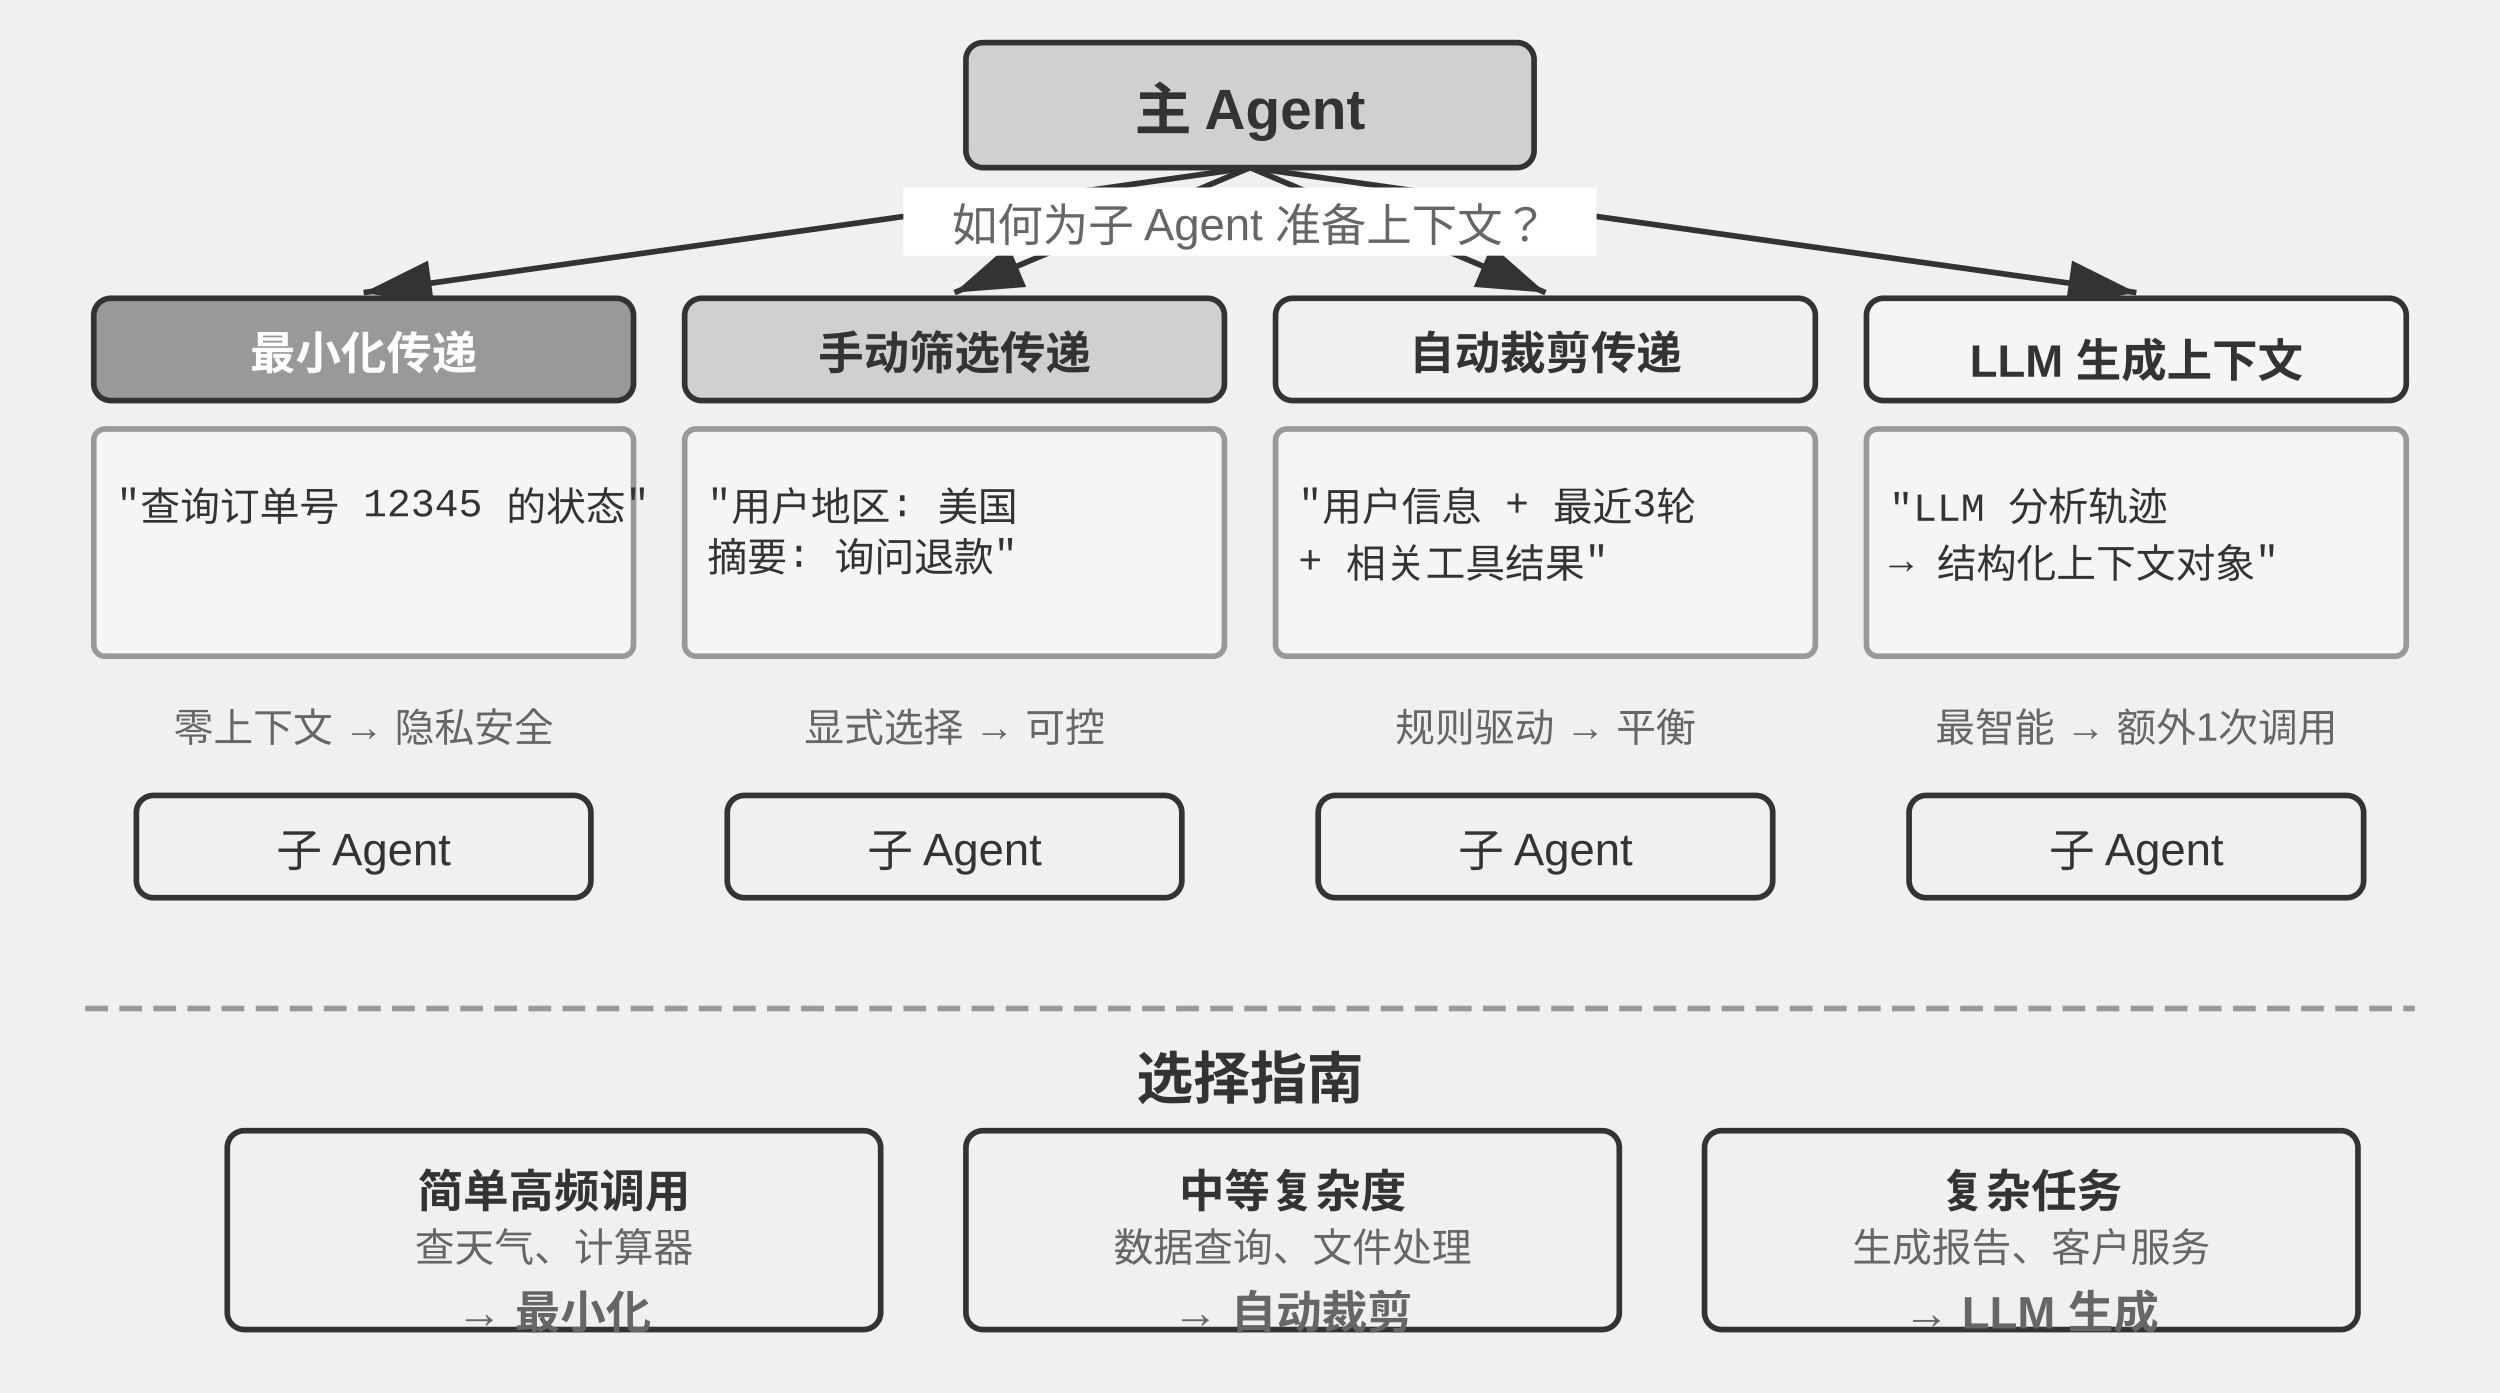
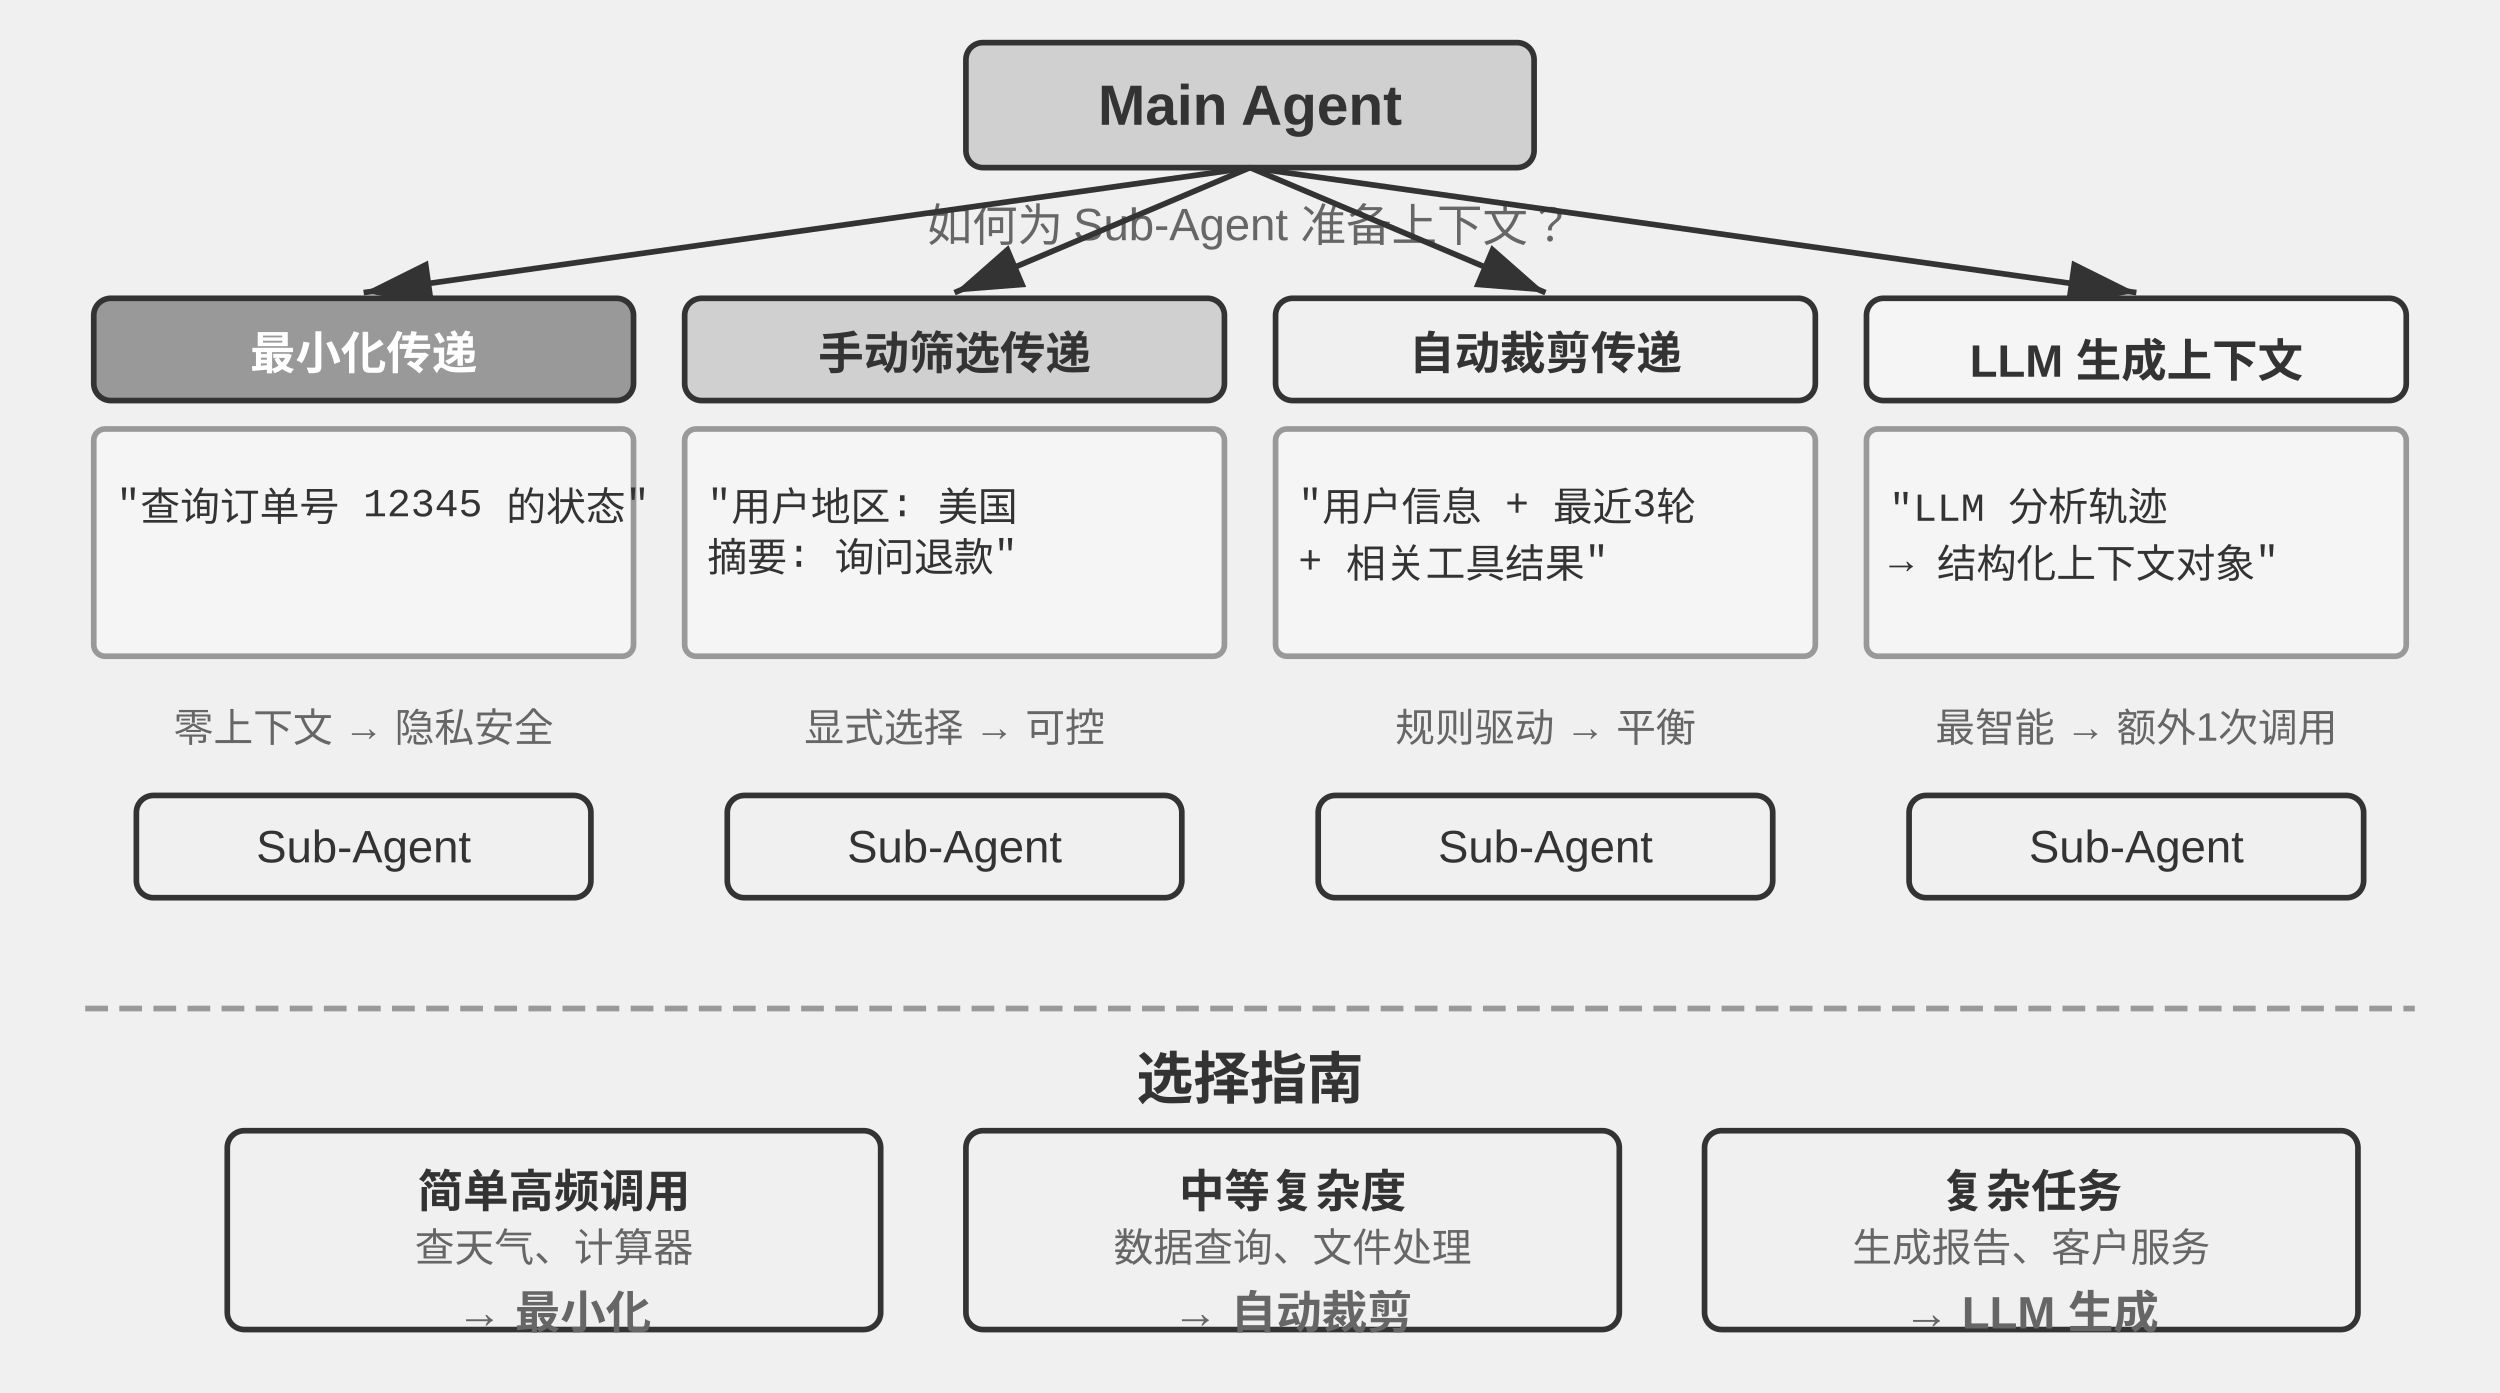
<svg xmlns="http://www.w3.org/2000/svg" viewBox="0 40 880 490" width="880" height="490" style="background:#ffffff">
  <defs>
    <marker id="ah" markerWidth="12" markerHeight="8" refX="12" refY="4" orient="auto">
      <polygon points="0 0, 12 4, 0 8" fill="#333333" />
    </marker>
    <marker id="ah-light" markerWidth="12" markerHeight="8" refX="12" refY="4" orient="auto">
      <polygon points="0 0, 12 4, 0 8" fill="#999999" />
    </marker>
  </defs>
  <rect x="340.0" y="55" width="200" height="44" rx="6" fill="#d0d0d0" stroke="#333333" stroke-width="2" />
-   <text x="440.0" y="77.0" font-family="Arial, 'Helvetica Neue', Helvetica, 'PingFang SC', 'Microsoft YaHei', sans-serif" font-size="20" fill="#333333" text-anchor="middle" dominant-baseline="central" font-weight="bold">主 Agent</text>
+   <text x="440.0" y="77.0" font-family="Arial, 'Helvetica Neue', Helvetica, 'PingFang SC', 'Microsoft YaHei', sans-serif" font-size="20" fill="#333333" text-anchor="middle" dominant-baseline="central" font-weight="bold">Main Agent</text>
+   <text x="440.0" y="118" font-family="Arial, 'Helvetica Neue', Helvetica, 'PingFang SC', 'Microsoft YaHei', sans-serif" font-size="16" fill="#666666" text-anchor="middle" dominant-baseline="central" font-weight="normal">如何为 Sub-Agent 准备上下文？</text>
  <line x1="440.0" y1="99" x2="128.0" y2="143" stroke="#333333" stroke-width="2" marker-end="url(#ah)" />
  <rect x="33.0" y="145" width="190" height="36" rx="6" fill="#999999" stroke="#333333" stroke-width="2" />
  <text x="128.0" y="163" font-family="Arial, 'Helvetica Neue', Helvetica, 'PingFang SC', 'Microsoft YaHei', sans-serif" font-size="16" fill="#ffffff" text-anchor="middle" dominant-baseline="central" font-weight="bold">最小化传递</text>
  <rect x="33.0" y="191" width="190" height="80" rx="4" fill="#f5f5f5" stroke="#999999" stroke-width="2" />
  <text x="41.0" y="215" font-family="'Courier New', Courier, monospace" font-size="14" fill="#333333" text-anchor="start" dominant-baseline="central">"查询订单号 12345 的状态"</text>
  <text x="128.0" y="295" font-family="Arial, 'Helvetica Neue', Helvetica, 'PingFang SC', 'Microsoft YaHei', sans-serif" font-size="14" fill="#666666" text-anchor="middle" dominant-baseline="central" font-weight="normal">零上下文 → 隐私安全</text>
  <rect x="48.0" y="320" width="160" height="36" rx="6" fill="#f0f0f0" stroke="#333333" stroke-width="2" />
-   <text x="128.0" y="338.0" font-family="Arial, 'Helvetica Neue', Helvetica, 'PingFang SC', 'Microsoft YaHei', sans-serif" font-size="16" fill="#333333" text-anchor="middle" dominant-baseline="central" font-weight="normal">子 Agent</text>
+   <text x="128.0" y="338.0" font-family="Arial, 'Helvetica Neue', Helvetica, 'PingFang SC', 'Microsoft YaHei', sans-serif" font-size="16" fill="#333333" text-anchor="middle" dominant-baseline="central" font-weight="normal">Sub-Agent</text>
  <line x1="440.0" y1="99" x2="336.0" y2="143" stroke="#333333" stroke-width="2" marker-end="url(#ah)" />
  <rect x="241.0" y="145" width="190" height="36" rx="6" fill="#d0d0d0" stroke="#333333" stroke-width="2" />
  <text x="336.0" y="163" font-family="Arial, 'Helvetica Neue', Helvetica, 'PingFang SC', 'Microsoft YaHei', sans-serif" font-size="16" fill="#333333" text-anchor="middle" dominant-baseline="central" font-weight="bold">手动筛选传递</text>
  <rect x="241.0" y="191" width="190" height="80" rx="4" fill="#f5f5f5" stroke="#999999" stroke-width="2" />
  <text x="249.0" y="215" font-family="'Courier New', Courier, monospace" font-size="14" fill="#333333" text-anchor="start" dominant-baseline="central">"用户地区: 美国</text>
  <text x="249.0" y="235" font-family="'Courier New', Courier, monospace" font-size="14" fill="#333333" text-anchor="start" dominant-baseline="central">摘要: 询问退款"</text>
  <text x="336.0" y="295" font-family="Arial, 'Helvetica Neue', Helvetica, 'PingFang SC', 'Microsoft YaHei', sans-serif" font-size="14" fill="#666666" text-anchor="middle" dominant-baseline="central" font-weight="normal">显式选择 → 可控</text>
  <rect x="256.0" y="320" width="160" height="36" rx="6" fill="#f0f0f0" stroke="#333333" stroke-width="2" />
-   <text x="336.0" y="338.0" font-family="Arial, 'Helvetica Neue', Helvetica, 'PingFang SC', 'Microsoft YaHei', sans-serif" font-size="16" fill="#333333" text-anchor="middle" dominant-baseline="central" font-weight="normal">子 Agent</text>
+   <text x="336.0" y="338.0" font-family="Arial, 'Helvetica Neue', Helvetica, 'PingFang SC', 'Microsoft YaHei', sans-serif" font-size="16" fill="#333333" text-anchor="middle" dominant-baseline="central" font-weight="normal">Sub-Agent</text>
  <line x1="440.0" y1="99" x2="544.0" y2="143" stroke="#333333" stroke-width="2" marker-end="url(#ah)" />
  <rect x="449.0" y="145" width="190" height="36" rx="6" fill="#f0f0f0" stroke="#333333" stroke-width="2" />
  <text x="544.0" y="163" font-family="Arial, 'Helvetica Neue', Helvetica, 'PingFang SC', 'Microsoft YaHei', sans-serif" font-size="16" fill="#333333" text-anchor="middle" dominant-baseline="central" font-weight="bold">自动裁剪传递</text>
  <rect x="449.0" y="191" width="190" height="80" rx="4" fill="#f5f5f5" stroke="#999999" stroke-width="2" />
  <text x="457.0" y="215" font-family="'Courier New', Courier, monospace" font-size="14" fill="#333333" text-anchor="start" dominant-baseline="central">"用户信息 + 最近3轮</text>
  <text x="457.0" y="235" font-family="'Courier New', Courier, monospace" font-size="14" fill="#333333" text-anchor="start" dominant-baseline="central">+ 相关工具结果"</text>
  <text x="544.0" y="295" font-family="Arial, 'Helvetica Neue', Helvetica, 'PingFang SC', 'Microsoft YaHei', sans-serif" font-size="14" fill="#666666" text-anchor="middle" dominant-baseline="central" font-weight="normal">规则驱动 → 平衡</text>
  <rect x="464.0" y="320" width="160" height="36" rx="6" fill="#f0f0f0" stroke="#333333" stroke-width="2" />
-   <text x="544.0" y="338.0" font-family="Arial, 'Helvetica Neue', Helvetica, 'PingFang SC', 'Microsoft YaHei', sans-serif" font-size="16" fill="#333333" text-anchor="middle" dominant-baseline="central" font-weight="normal">子 Agent</text>
+   <text x="544.0" y="338.0" font-family="Arial, 'Helvetica Neue', Helvetica, 'PingFang SC', 'Microsoft YaHei', sans-serif" font-size="16" fill="#333333" text-anchor="middle" dominant-baseline="central" font-weight="normal">Sub-Agent</text>
  <line x1="440.0" y1="99" x2="752.0" y2="143" stroke="#333333" stroke-width="2" marker-end="url(#ah)" />
  <rect x="657.0" y="145" width="190" height="36" rx="6" fill="#f5f5f5" stroke="#333333" stroke-width="2" />
  <text x="752.0" y="163" font-family="Arial, 'Helvetica Neue', Helvetica, 'PingFang SC', 'Microsoft YaHei', sans-serif" font-size="16" fill="#333333" text-anchor="middle" dominant-baseline="central" font-weight="bold">LLM 生成上下文</text>
  <rect x="657.0" y="191" width="190" height="80" rx="4" fill="#f5f5f5" stroke="#999999" stroke-width="2" />
  <text x="665.0" y="215" font-family="'Courier New', Courier, monospace" font-size="14" fill="#333333" text-anchor="start" dominant-baseline="central">"LLM 分析轨迹</text>
  <text x="665.0" y="235" font-family="'Courier New', Courier, monospace" font-size="14" fill="#333333" text-anchor="start" dominant-baseline="central">→ 结构化上下文对象"</text>
  <text x="752.0" y="295" font-family="Arial, 'Helvetica Neue', Helvetica, 'PingFang SC', 'Microsoft YaHei', sans-serif" font-size="14" fill="#666666" text-anchor="middle" dominant-baseline="central" font-weight="normal">最智能 → 额外1次调用</text>
  <rect x="672.0" y="320" width="160" height="36" rx="6" fill="#f0f0f0" stroke="#333333" stroke-width="2" />
-   <text x="752.0" y="338.0" font-family="Arial, 'Helvetica Neue', Helvetica, 'PingFang SC', 'Microsoft YaHei', sans-serif" font-size="16" fill="#333333" text-anchor="middle" dominant-baseline="central" font-weight="normal">子 Agent</text>
+   <text x="752.0" y="338.0" font-family="Arial, 'Helvetica Neue', Helvetica, 'PingFang SC', 'Microsoft YaHei', sans-serif" font-size="16" fill="#333333" text-anchor="middle" dominant-baseline="central" font-weight="normal">Sub-Agent</text>
  <line x1="30" y1="395" x2="850" y2="395" stroke="#999999" stroke-width="2" stroke-dasharray="8,4" />
  <text x="440.0" y="418" font-family="Arial, 'Helvetica Neue', Helvetica, 'PingFang SC', 'Microsoft YaHei', sans-serif" font-size="20" fill="#333333" text-anchor="middle" dominant-baseline="central" font-weight="bold">选择指南</text>
  <rect x="80" y="438" width="230" height="70" rx="6" fill="#f0f0f0" stroke="#333333" stroke-width="2" />
  <text x="195" y="458" font-family="Arial, 'Helvetica Neue', Helvetica, 'PingFang SC', 'Microsoft YaHei', sans-serif" font-size="16" fill="#333333" text-anchor="middle" dominant-baseline="central" font-weight="bold">简单高频调用</text>
  <text x="195" y="478" font-family="Arial, 'Helvetica Neue', Helvetica, 'PingFang SC', 'Microsoft YaHei', sans-serif" font-size="14" fill="#666666" text-anchor="middle" dominant-baseline="central" font-weight="normal">查天气、计算器</text>
  <text x="195" y="498" font-family="Arial, 'Helvetica Neue', Helvetica, 'PingFang SC', 'Microsoft YaHei', sans-serif" font-size="16" fill="#666666" text-anchor="middle" dominant-baseline="central" font-weight="bold">→ 最小化</text>
  <rect x="340" y="438" width="230" height="70" rx="6" fill="#f0f0f0" stroke="#333333" stroke-width="2" />
  <text x="455" y="458" font-family="Arial, 'Helvetica Neue', Helvetica, 'PingFang SC', 'Microsoft YaHei', sans-serif" font-size="16" fill="#333333" text-anchor="middle" dominant-baseline="central" font-weight="bold">中等复杂度</text>
  <text x="455" y="478" font-family="Arial, 'Helvetica Neue', Helvetica, 'PingFang SC', 'Microsoft YaHei', sans-serif" font-size="14" fill="#666666" text-anchor="middle" dominant-baseline="central" font-weight="normal">数据查询、文件处理</text>
  <text x="455" y="498" font-family="Arial, 'Helvetica Neue', Helvetica, 'PingFang SC', 'Microsoft YaHei', sans-serif" font-size="16" fill="#666666" text-anchor="middle" dominant-baseline="central" font-weight="bold">→ 自动裁剪</text>
  <rect x="600" y="438" width="230" height="70" rx="6" fill="#f0f0f0" stroke="#333333" stroke-width="2" />
  <text x="715" y="458" font-family="Arial, 'Helvetica Neue', Helvetica, 'PingFang SC', 'Microsoft YaHei', sans-serif" font-size="16" fill="#333333" text-anchor="middle" dominant-baseline="central" font-weight="bold">复杂任务</text>
  <text x="715" y="478" font-family="Arial, 'Helvetica Neue', Helvetica, 'PingFang SC', 'Microsoft YaHei', sans-serif" font-size="14" fill="#666666" text-anchor="middle" dominant-baseline="central" font-weight="normal">生成报告、客户服务</text>
  <text x="715" y="498" font-family="Arial, 'Helvetica Neue', Helvetica, 'PingFang SC', 'Microsoft YaHei', sans-serif" font-size="16" fill="#666666" text-anchor="middle" dominant-baseline="central" font-weight="bold">→ LLM 生成</text>
-   <rect x="318" y="106" width="244" height="24" fill="#ffffff" />
-   <text x="440.0" y="118" font-family="Arial, 'Helvetica Neue', Helvetica, 'PingFang SC', 'Microsoft YaHei', sans-serif" font-size="16" fill="#666666" text-anchor="middle" dominant-baseline="central" font-weight="normal">如何为子 Agent 准备上下文？</text>
</svg>
